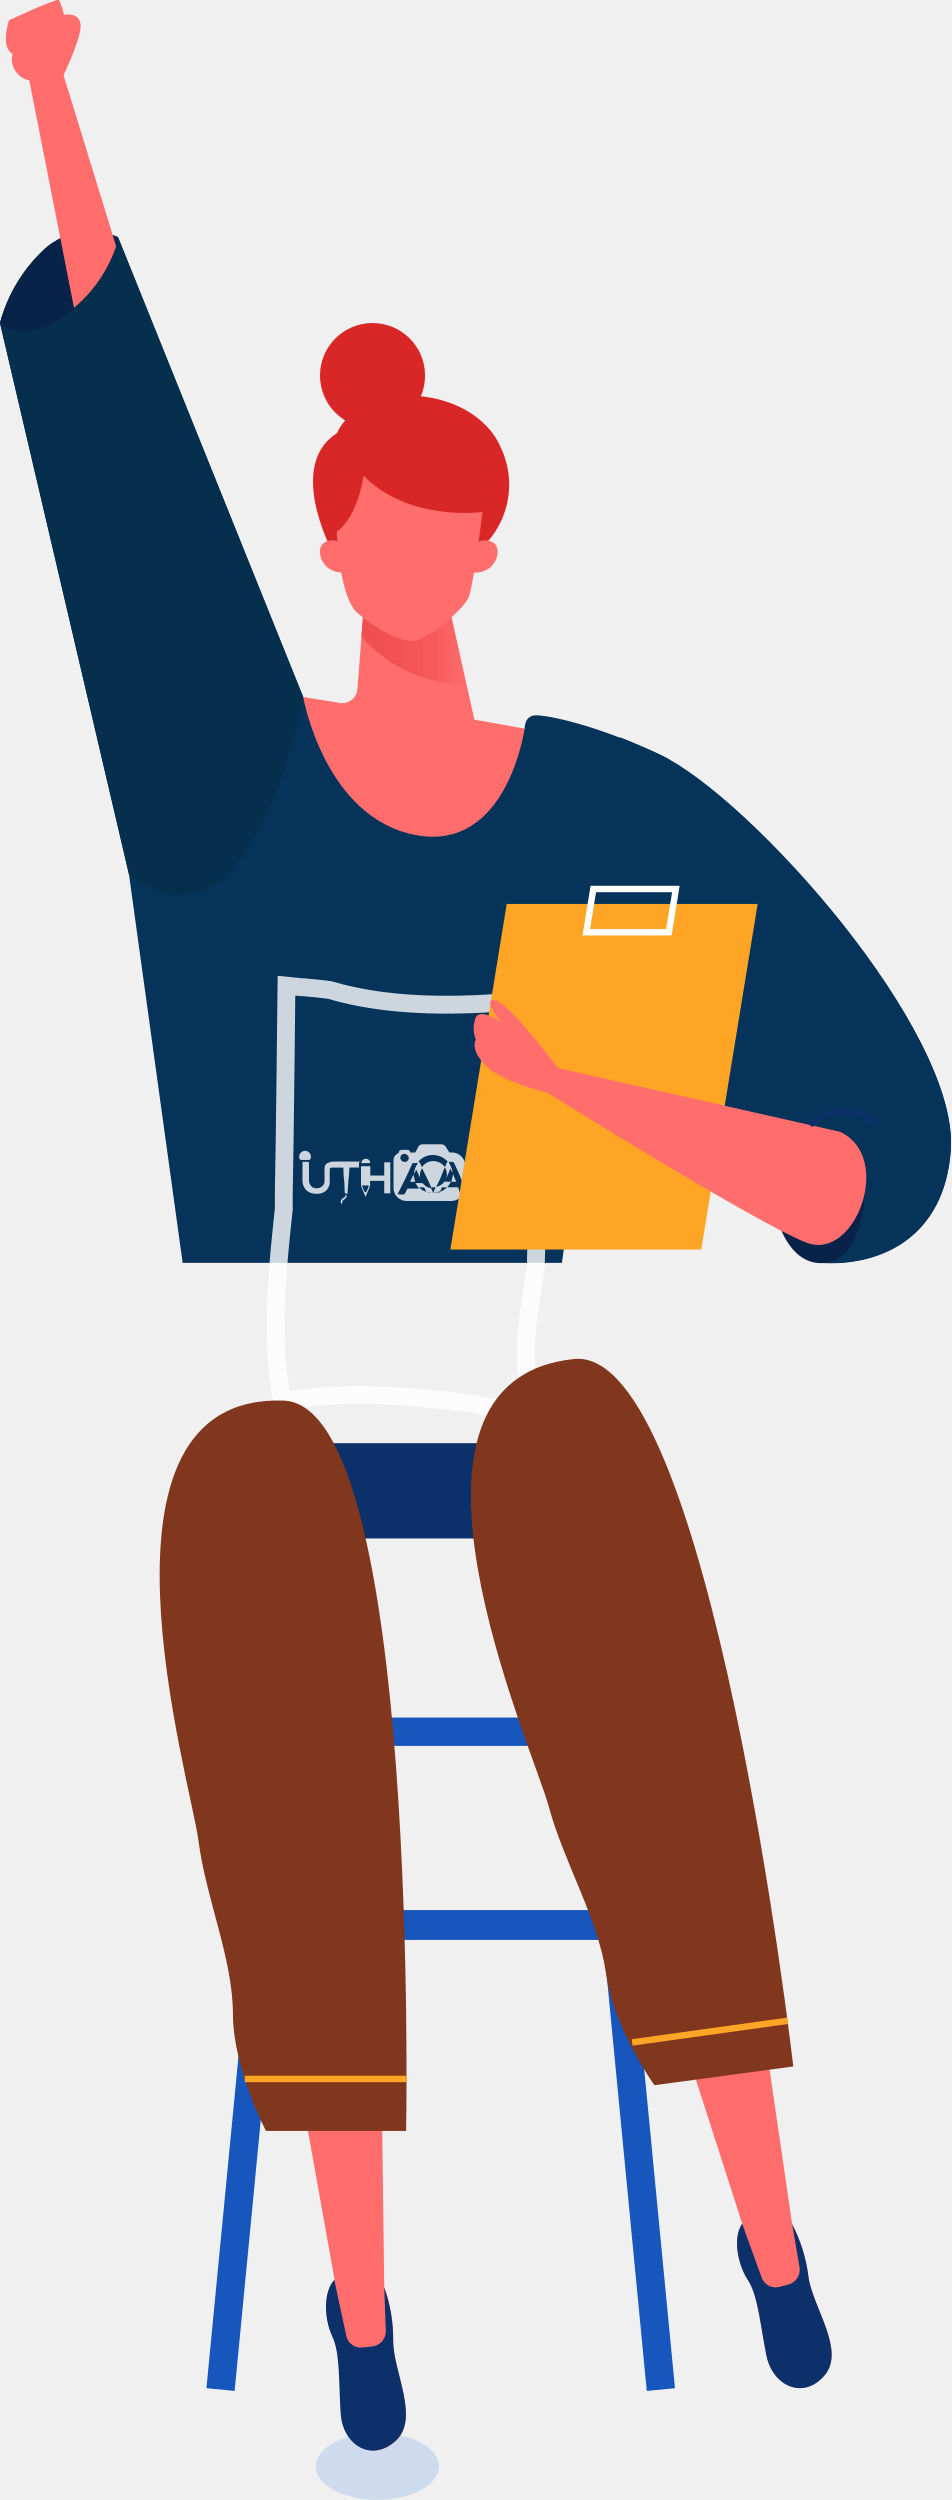
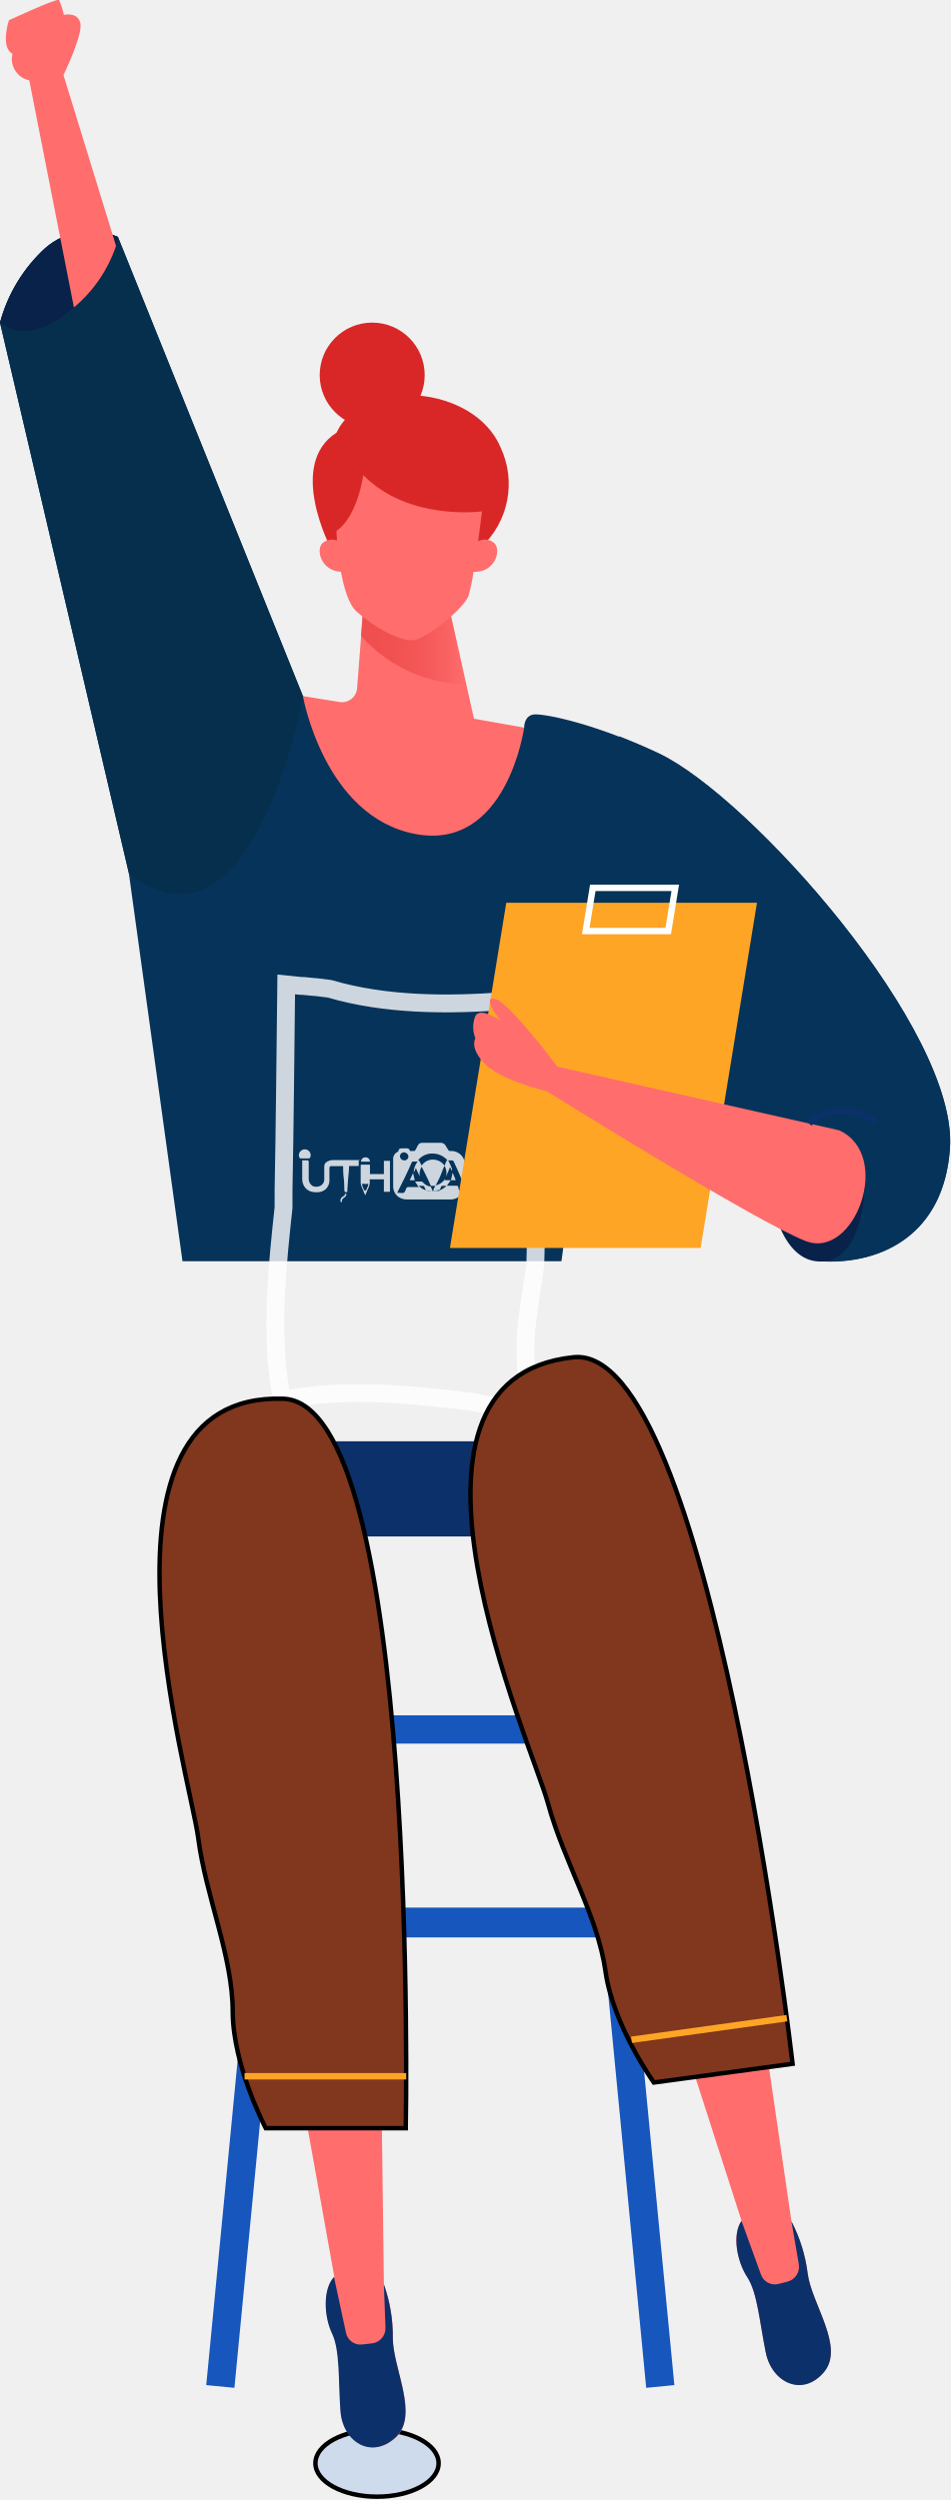
- <svg xmlns="http://www.w3.org/2000/svg" viewBox="0 0 106.43 279.78">
+ <svg xmlns="http://www.w3.org/2000/svg" viewBox="0 0 106.43 280.03">
  <defs>
-     <style>.cls-1,.cls-13,.cls-15,.cls-18,.cls-2,.cls-8{fill:none;stroke-miterlimit:10;}.cls-1,.cls-2{stroke:#1656bd;}.cls-1{stroke-width:3.17px;}.cls-2{stroke-width:3.34px;}.cls-3{fill:#0c3069;}.cls-4{fill:#cedbed;}.cls-5{fill:#ff6d6d;}.cls-6{fill:#063359;}.cls-7{fill:#052f4c;}.cls-13,.cls-8{stroke:#fff;}.cls-8{stroke-width:2px;}.cls-10,.cls-8{opacity:0.8;}.cls-9{fill:#08224a;}.cls-11{fill:#fff;}.cls-12{fill:#ffa526;}.cls-13,.cls-15,.cls-18{stroke-width:0.72px;}.cls-14{fill:#80371d;}.cls-15{stroke:#ffa526;}.cls-16{fill:url(#linear-gradient);}.cls-17{fill:#d92727;}.cls-18{stroke:#0c3069;}</style>
+     <style>.cls-1,.cls-13,.cls-15,.cls-18,.cls-2,.cls-8{fill:none;}.cls-1,.cls-2{stroke:#1656bd;}.cls-1,.cls-13,.cls-14,.cls-15,.cls-18,.cls-2,.cls-4,.cls-8{stroke-miterlimit:10;}.cls-1{stroke-width:3.17px;}.cls-2{stroke-width:3.34px;}.cls-3{fill:#0c3069;}.cls-4{fill:#cedbed;}.cls-14,.cls-4{stroke:#000;stroke-width:0.5px;}.cls-5{fill:#ff6d6d;}.cls-6{fill:#063359;}.cls-7{fill:#052f4c;}.cls-13,.cls-8{stroke:#fff;}.cls-8{stroke-width:2px;}.cls-10,.cls-8{opacity:0.8;}.cls-9{fill:#08224a;}.cls-11{fill:#fff;}.cls-12{fill:#ffa526;}.cls-13,.cls-15,.cls-18{stroke-width:0.72px;}.cls-14{fill:#80371d;}.cls-15{stroke:#ffa526;}.cls-16{fill:url(#linear-gradient);}.cls-17{fill:#d92727;}.cls-18{stroke:#0c3069;}</style>
    <linearGradient id="linear-gradient" x1="40.44" y1="72.11" x2="52.23" y2="72.11" gradientUnits="userSpaceOnUse">
      <stop offset="0" stop-color="#f04f4f" />
      <stop offset="0.15" stop-color="#f04f4f" stop-opacity="0.99" />
      <stop offset="0.28" stop-color="#f04f4f" stop-opacity="0.94" />
      <stop offset="0.4" stop-color="#f04f4f" stop-opacity="0.86" />
      <stop offset="0.53" stop-color="#f04f4f" stop-opacity="0.76" />
      <stop offset="0.65" stop-color="#f04f4f" stop-opacity="0.62" />
      <stop offset="0.76" stop-color="#f04f4f" stop-opacity="0.45" />
      <stop offset="0.88" stop-color="#f04f4f" stop-opacity="0.25" />
      <stop offset="0.99" stop-color="#f04f4f" stop-opacity="0.02" />
      <stop offset="1" stop-color="#f04f4f" stop-opacity="0" />
    </linearGradient>
  </defs>
  <g id="Layer_2" data-name="Layer 2">
    <g id="girl_1" data-name="girl 1">
      <line class="cls-1" x1="34.15" y1="169.35" x2="24.68" y2="267.42" />
      <line class="cls-1" x1="64.5" y1="169.35" x2="73.96" y2="267.42" />
      <line class="cls-1" x1="31.79" y1="193.8" x2="67.01" y2="193.8" />
      <line class="cls-2" x1="29.85" y1="215.43" x2="68.94" y2="215.43" />
      <rect class="cls-3" x="24.68" y="161.51" width="49.27" height="10.66" rx="3.4" />
      <ellipse class="cls-4" cx="42.23" cy="276.02" rx="6.9" ry="3.75" />
      <path class="cls-5" d="M42.75,236.37,43,255.94a17.19,17.19,0,0,1,1,6c0,3.44,3,8.74.32,11.21s-5.92.41-6.15-3,0-6.79-.94-8.67-1.06-5,.22-6.33l-3.31-18.46Z" />
      <path class="cls-3" d="M41.61,262.6l-1,.11a1.65,1.65,0,0,1-1.85-1.28l-1.35-6.28c-1.28,1.38-1.12,4.44-.22,6.33s.7,5.22.94,8.67,3.42,5.49,6.15,3S44,265.41,44,262a17.19,17.19,0,0,0-1-6l.18,4.89A1.71,1.71,0,0,1,41.61,262.6Z" />
      <path class="cls-5" d="M85.82,229.53l2.83,19.37a17.25,17.25,0,0,1,1.82,5.84c.43,3.41,4.19,8.25,1.82,11.06s-5.81,1.2-6.51-2.18-.94-6.72-2.08-8.47-1.72-4.76-.64-6.3L77.32,231Z" />
      <path class="cls-3" d="M88.19,255.68l-.94.24a1.65,1.65,0,0,1-2-1l-2.19-6.05c-1.08,1.54-.51,4.56.64,6.3s1.39,5.09,2.08,8.47,4.13,5,6.51,2.18-1.39-7.65-1.82-11.06a17.25,17.25,0,0,0-1.82-5.84l.83,4.82A1.72,1.72,0,0,1,88.19,255.68Z" />
      <path class="cls-6" d="M33.93,78s11.7,9.67,24.78,3.57c0,0-.05-1.52,1.27-1.52s6.57,1,13.83,4.4c10.22,4.85,33.56,31.06,32.59,44.31-.7,9.69-7.75,12.86-14.09,12.6s-5.81-11-5.81-11L66.59,113.58l-3.7,27.75H20.44l-6-43.43L0,36.16a17.47,17.47,0,0,1,5.08-8.37,7.66,7.66,0,0,1,8.13-1.24Z" />
      <path class="cls-7" d="M33.93,78,13.21,26.55a7.66,7.66,0,0,0-8.13,1.24A17.47,17.47,0,0,0,0,36.16L14.45,97.9C28.45,108.65,33.93,78,33.93,78Z" />
      <path class="cls-8" d="M59.39,156.88a7.24,7.24,0,0,1-4.75.55c-.56-.09-1.12-.21-1.66-.34-7.24-.86-14.2-1.61-21.37-.21a34.18,34.18,0,0,1-.52-3.39c-.61-5.76,0-12,.67-18.17,0-.65,0-1.29,0-1.93.15-7.67.2-15.14.3-23.08l1.55.16c.55,0,1.15.11,1.86.15l1.45.18c6.28,1.85,13.28,1.85,19.64,1.37.47,0,.94-.12,1.41-.2a27,27,0,0,0,2.86-.61,5.6,5.6,0,0,1,1.35.73,7.24,7.24,0,0,1,1.32,1.29,8.84,8.84,0,0,1,.09,1.44,31.81,31.81,0,0,1-.88,5.38c-.08.53-.17,1-.26,1.58-.5,2.64-1.24,5.25-1.93,7.71-.05.54-.09,1-.12,1.57-.21,3.59-.38,7.17-.44,10.66-.08.59-.16,1.18-.25,1.77-.63,4.13-1.42,8.34-.28,12.56C59.4,156.56,59.39,156.88,59.39,156.88Z" />
      <path class="cls-6" d="M92.31,141.33c6.34.26,13.39-2.91,14.09-12.6,1-13.25-22.37-39.46-32.59-44.31-1.58-.75-3.07-1.37-4.44-1.91h0c-9.31,15.21-2.78,31.07-2.78,31.07L86.5,130.32S86,141.06,92.31,141.33Z" />
      <path class="cls-9" d="M96.9,131c.12,6.42-1.8,10.78-5.52,10.33s-5.53-6.46-4.88-11Z" />
      <g id="Layer_2-2" data-name="Layer 2" class="cls-10">
        <g id="Layer_1-2" data-name="Layer 1-2">
          <path class="cls-11" d="M48.79,132.83a1.66,1.66,0,0,0,1.08-.76l-.07.18h.69l-.43.62h1.08a.18.18,0,0,1,.2.15.42.42,0,0,0,0,.1c.08.25.13.55.55.38a1.57,1.57,0,0,1-1.44.91H45.6a1.6,1.6,0,0,1-1.14-.43,1.44,1.44,0,0,1-.42-1.1c0-.49,0-1,0-1.45s0-1,0-1.45a.88.88,0,0,1,.53-.92.18.18,0,0,0,.07-.1c0-.2.13-.27.34-.28h.5c.27,0,.33,0,.45.3.15,0,.31,0,.47,0a.22.22,0,0,0,.12-.09l.28-.53a.51.51,0,0,1,.48-.3h2.1a.58.58,0,0,1,.52.3c.1.18.22.34.32.51a.21.21,0,0,0,.2.11,1.47,1.47,0,0,1,.8.15,1.49,1.49,0,0,1,.85,1.24c0,.43,0,.86,0,1.3s0,.87,0,1.3c0,0,0,.05,0,.07l-.07-.15c-.18-.45-.36-.9-.55-1.35s-.41-.9-.62-1.36a.22.22,0,0,0-.24-.15h-.38c.14.3.28.59.4.89a.52.52,0,0,1,0,.3l-.2-.44c-.16.39-.31.76-.48,1.13a1.5,1.5,0,0,0-.15-1.28c-.13.33-.27.64-.4,1s-.39.83-.6,1.25h-.55s0,0,0-.06c-.15-.35-.3-.69-.46-1s-.33-.69-.5-1l-.05-.07a1.59,1.59,0,0,0-.21,1.06l-.43-.91c-.09.2-.16.36-.24.52a2,2,0,0,1,.44-1.26c-.18,0-.32,0-.46,0s-.17,0-.22.14c-.23.53-.48,1.07-.74,1.61l-.4.8-.4.81-.07.14h.16c.19,0,.43.06.57,0s.2-.31.29-.49a.22.22,0,0,1,.24-.15h1.14l-.4-.62c.25,0,.47,0,.67,0a.23.23,0,0,1,.22.1,1.37,1.37,0,0,0,.87.47c.08.18.15.36.24.56C48.59,133.18,48.69,133,48.79,132.83Zm.46.55a2.22,2.22,0,0,0,.77-.5h-.46a.13.13,0,0,0-.09,0c-.08.15-.14.31-.22.46a8.62,8.62,0,0,1-.87.11,4.5,4.5,0,0,1-.63-.07l0,0c.06,0,.12.07.18.07h1C49.05,133.54,49.17,133.53,49.25,133.38Zm-2-2.79a1.48,1.48,0,0,1,1.22-.65,1.59,1.59,0,0,1,1.32.67c.14-.18.11-.47.32-.61a2.26,2.26,0,0,0-1.72-.74,2,2,0,0,0-1.56.75C47.09,130.11,47.06,130.42,47.24,130.59Zm-2-1.46a.44.44,0,0,0-.45.45.48.48,0,0,0,.49.45h0a.45.45,0,0,0,.46-.45.51.51,0,0,0-.5-.45Zm1.64,3.75a2.08,2.08,0,0,0,.81.5c-.07-.15-.11-.28-.18-.41a.19.19,0,0,0-.12-.09Z" />
          <path class="cls-11" d="M40.18,130.07v.59H39.1c0,.5-.07,1-.11,1.48s-.07,1-.1,1.45l0,0c-.3,0-.3,0-.32-.28s0-.88-.07-1.32-.05-.88-.07-1.32c-.42,0-.84,0-1.27,0-.24,0-.26.07-.26.31,0,.47,0,.94,0,1.4a1.36,1.36,0,0,1-.42.88,1.42,1.42,0,0,1-.92.34,2.11,2.11,0,0,1-.66-.06,1.37,1.37,0,0,1-.77-.52,1.59,1.59,0,0,1-.28-.94v-2.06h.66s.07.1.07.15l0,.88c0,.3,0,.59,0,.89v.19a.93.93,0,0,0,.42.76,1,1,0,0,0,.86,0,.78.78,0,0,0,.46-.74c0-.46,0-.93,0-1.39a.6.6,0,0,1,.36-.61,1.51,1.51,0,0,1,.63-.16l1.46,0h1.55Z" />
          <path class="cls-11" d="M55.21,133.53a.51.51,0,0,1-.58-.24l-.75-1c-.25-.35-.51-.7-.78-1.06,0,0,0,.58,0,1.17s0,1.17,0,1.17h-.62s0-.88,0-1.75,0-1.75,0-1.75h.45c.05,0,.1.06.14.1l.73,1,.72.95.11.15s0-.53,0-1.07,0-1.07,0-1.07h.63s0,.87,0,1.74S55.21,133.53,55.21,133.53Z" />
          <path class="cls-11" d="M40.44,130.51h1v1.44h0v-.39H43v-1.48h.68s0,.22,0,.54v1.2c0,.43,0,.86,0,1.19s0,.54,0,.54H43l0-1.4h-1.6a1.56,1.56,0,0,1-.11.91c-.12.29-.27.57-.37.88a1.88,1.88,0,0,1-.1-.19c-.1-.24-.18-.48-.29-.71a1.41,1.41,0,0,1-.13-.64c0-.29,0-.59,0-.89s0-.6,0-.91Zm.49,2.2s-.06-.06-.08-.06l-.28,0a.58.58,0,0,0,0,.19,4.19,4.19,0,0,0,.2.49s.08.1.13.09a.18.18,0,0,0,.13-.1c.08-.16.14-.32.21-.49a.38.38,0,0,0,0-.17,1.26,1.26,0,0,0-.27,0S41,132.68,40.93,132.71Z" />
          <path class="cls-11" d="M34.14,129.81h-.42a.18.18,0,0,1-.19-.12.61.61,0,0,1,.15-.71.66.66,0,0,1,.81-.09.65.65,0,0,1,.25.82.21.21,0,0,1-.14.1Z" />
          <path class="cls-11" d="M41.44,130.17h-1a.47.47,0,0,1,.45-.48A.48.48,0,0,1,41.44,130.17Z" />
          <path class="cls-11" d="M50.7,131.4c.12.28.23.56.35.85h-.54C50.58,132,50.64,131.69,50.7,131.4Z" />
          <path class="cls-11" d="M38.63,133.78c.15-.05.21,0,.16.13a.6.6,0,0,1-.19.27c-.2.11-.35.24-.28.51h-.16a.49.49,0,0,1,.24-.61C38.51,134,38.65,134,38.63,133.78Z" />
          <path class="cls-11" d="M52.22,133.53h-.28l.13-.4Z" />
          <path class="cls-11" d="M49.25,133.38c-.08.15-.2.16-.35.16h-1c-.06,0-.12-.05-.18-.07l0,0a4.5,4.5,0,0,0,.63.07,8.62,8.62,0,0,0,.87-.11Z" />
          <path class="cls-11" d="M46.46,132.26h-.57l.38-.81C46.34,131.72,46.4,132,46.46,132.26Z" />
        </g>
      </g>
      <polygon class="cls-12" points="78.48 139.84 50.4 139.84 56.71 101.16 84.79 101.16 78.48 139.84" />
      <polygon class="cls-13" points="74.85 104.33 65.61 104.33 66.4 99.49 75.64 99.49 74.85 104.33" />
      <path class="cls-14" d="M31.71,156.74c15.32.46,13.74,81.74,13.74,81.74H29.77s-3.66-6.92-3.7-13c0-6.29-3-12.86-3.87-19.55S8.46,156,31.71,156.74Z" />
      <line class="cls-15" x1="45.5" y1="232.66" x2="27.39" y2="232.66" />
      <path class="cls-14" d="M64.24,152.09c15.24-1.59,24.54,79.17,24.54,79.17l-15.54,2.1s-4.56-6.37-5.41-12.43c-.87-6.23-4.68-12.34-6.45-18.86S41.1,154.5,64.24,152.09Z" />
      <line class="cls-15" x1="88.14" y1="226.15" x2="70.74" y2="228.57" />
      <path class="cls-5" d="M40.74,67.53,40,77.12a1.7,1.7,0,0,1-2,1.54L33.93,78s2.38,13.55,12.62,15.46S58.71,81.54,58.71,81.54l-5.62-1-2.9-13Z" />
      <path class="cls-16" d="M50.19,67.53H40.74l-.3,3.73a16.16,16.16,0,0,0,11.79,5.43Z" />
      <path class="cls-17" d="M37.08,61.48s-5-9.43.62-13c2.91-6.3,15.41-5.33,18.36,1.63a9.64,9.64,0,0,1-2.2,11.23Z" />
      <circle class="cls-17" cx="41.69" cy="42.03" r="5.88" />
      <path class="cls-5" d="M55.2,60.73a1.65,1.65,0,0,0-1.64-.09c.25-1.83.43-3.34.43-3.34s-8.19,1.14-13.3-4.06c0,0-.61,4.58-3,6.26,0,0,0,.41.06,1.06a1.68,1.68,0,0,0-1.45.17c-1.05.59-.44,3.25,1.89,3.34.34,1.85.89,3.72,1.79,4.5,2,1.76,4.76,3.26,6.25,3.17s5.73-3.52,6.26-5a22.44,22.44,0,0,0,.55-2.66,1,1,0,0,0,.25,0C55.64,64,56.25,61.32,55.2,60.73Z" />
      <path class="cls-5" d="M94,126.66l-31.57-7.13s-5.42-7.27-7-7.6.66,2.46.66,2.46-2.26-1.6-2.84-.55a3.34,3.34,0,0,0,0,2.51s-.72,1.1,1.13,2.93,6.87,3,6.87,3S84.81,137,90.28,139.08,100.06,129.43,94,126.66Z" />
      <path class="cls-9" d="M13.21,26.55a7.66,7.66,0,0,0-8.13,1.24A17.47,17.47,0,0,0,0,36.16C4.93,40,12.86,30.87,13.21,26.55Z" />
      <path class="cls-5" d="M13,27.56,7.11,8.41S9.29,3.92,9,2.6s-1.85-.93-1.85-.93A7.22,7.22,0,0,0,6.61,0C6.39-.24,1,2.27,1,2.27s-1,3,.4,3.76A2.43,2.43,0,0,0,3.28,9l5,25.45A15.55,15.55,0,0,0,13,27.56Z" />
      <path class="cls-18" d="M90.62,125.9s2.66-3,7.5-.29" />
    </g>
  </g>
</svg>
